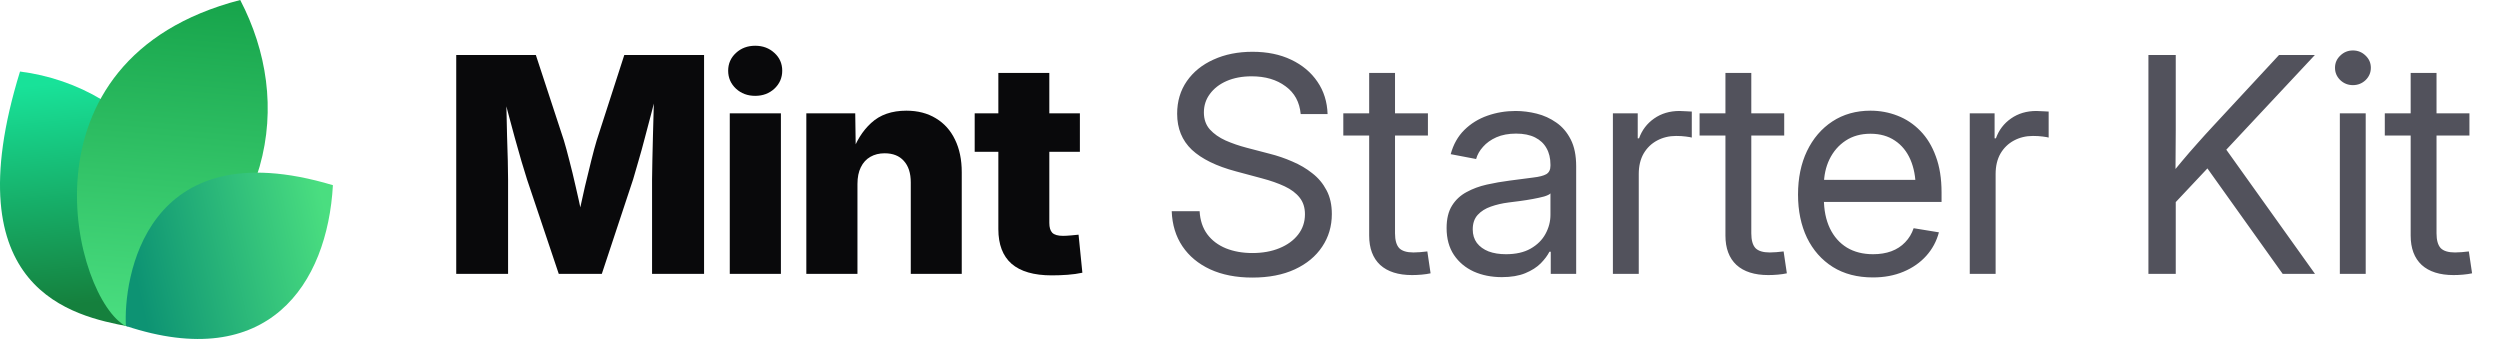
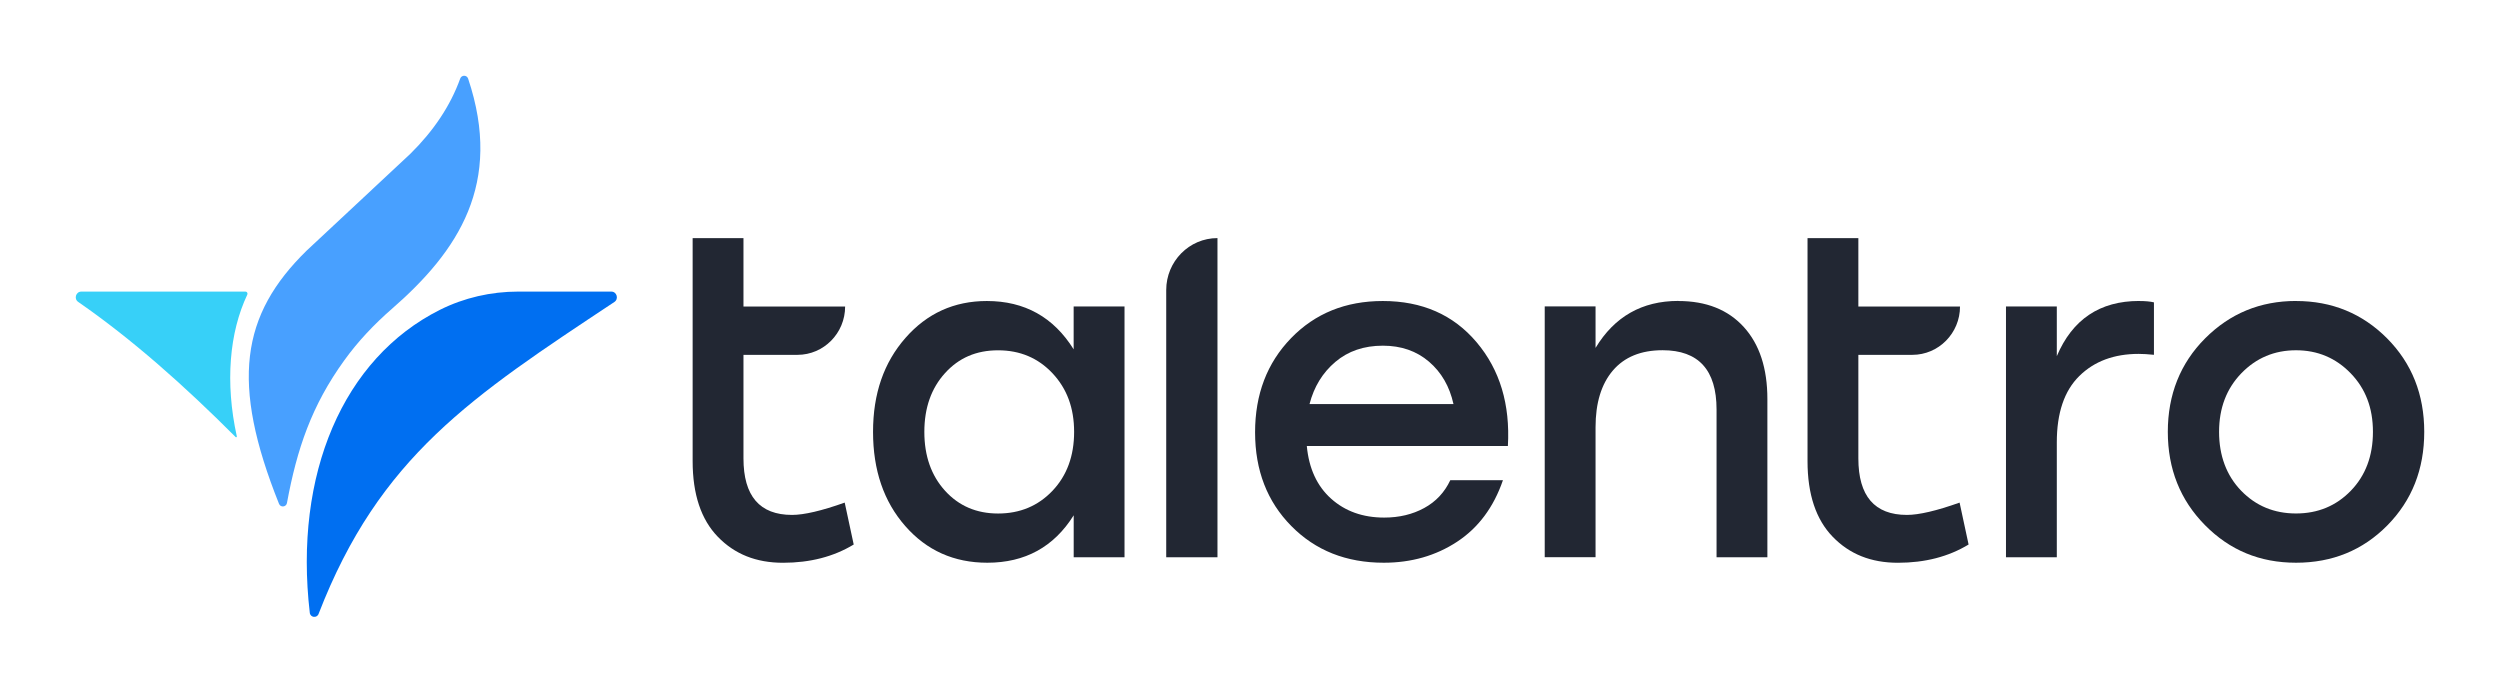
- <svg xmlns="http://www.w3.org/2000/svg" width="177" height="24" viewBox="0 0 177 24" fill="none">
-   <path d="M9.061 23.108C5.268 22.377 -3.391 20.627 1.417 5.064C9.634 6.099 16.973 14.064 9.061 23.108Z" fill="url(#paint0_linear_17557_2020)" />
-   <path d="M8.919 23.094C5.276 21.222 0.784 4.209 17.007 0C20.757 7.193 19.621 16.545 8.919 23.094Z" fill="url(#paint1_linear_17557_2020)" />
-   <path d="M8.914 23.079C8.735 19.882 10.159 9.085 23.57 13.111C23.181 20.123 18.984 26.418 8.914 23.079Z" fill="url(#paint2_linear_17557_2020)" />
-   <path d="M32.301 19.392V3.894H37.938L39.925 9.948C40.036 10.315 40.164 10.787 40.31 11.362C40.462 11.938 40.611 12.552 40.757 13.204C40.91 13.855 41.048 14.483 41.173 15.086C41.305 15.682 41.412 16.192 41.495 16.615H40.695C40.771 16.192 40.871 15.682 40.996 15.086C41.128 14.49 41.267 13.866 41.412 13.214C41.565 12.562 41.714 11.948 41.86 11.373C42.005 10.79 42.133 10.315 42.244 9.948L44.2 3.894H49.848V19.392H46.166V12.704C46.166 12.357 46.173 11.917 46.187 11.383C46.2 10.849 46.214 10.27 46.228 9.646C46.249 9.022 46.266 8.391 46.28 7.753C46.301 7.115 46.311 6.519 46.311 5.964H46.623C46.485 6.561 46.332 7.181 46.166 7.826C45.999 8.471 45.833 9.102 45.666 9.719C45.507 10.336 45.351 10.901 45.198 11.414C45.053 11.928 44.928 12.357 44.824 12.704L42.608 19.392H39.561L37.314 12.704C37.203 12.357 37.072 11.928 36.919 11.414C36.773 10.901 36.614 10.34 36.441 9.729C36.274 9.112 36.104 8.481 35.931 7.836C35.764 7.192 35.608 6.567 35.463 5.964H35.827C35.834 6.512 35.844 7.105 35.858 7.743C35.872 8.374 35.886 9.005 35.9 9.636C35.92 10.26 35.938 10.839 35.952 11.373C35.965 11.907 35.972 12.351 35.972 12.704V19.392H32.301ZM51.668 19.392V8.024H55.288V19.392H51.668ZM53.468 6.786C52.927 6.786 52.473 6.616 52.105 6.276C51.738 5.93 51.554 5.507 51.554 5.007C51.554 4.508 51.738 4.088 52.105 3.749C52.473 3.409 52.927 3.239 53.468 3.239C54.009 3.239 54.463 3.409 54.83 3.749C55.198 4.082 55.382 4.501 55.382 5.007C55.382 5.507 55.198 5.93 54.83 6.276C54.463 6.616 54.009 6.786 53.468 6.786ZM60.708 13.027V19.392H57.088V8.024H60.551L60.593 10.967H60.281C60.593 10.024 61.061 9.268 61.685 8.7C62.309 8.124 63.138 7.836 64.171 7.836C64.975 7.836 65.672 8.017 66.262 8.377C66.851 8.731 67.302 9.234 67.614 9.885C67.933 10.537 68.092 11.307 68.092 12.194V19.392H64.483V12.912C64.483 12.26 64.32 11.754 63.994 11.394C63.675 11.033 63.221 10.853 62.632 10.853C62.25 10.853 61.914 10.936 61.623 11.102C61.332 11.269 61.106 11.515 60.947 11.841C60.787 12.16 60.708 12.555 60.708 13.027ZM76.456 8.024V10.749H69.008V8.024H76.456ZM70.683 5.163H74.292V15.783C74.292 16.102 74.361 16.334 74.5 16.48C74.646 16.625 74.899 16.698 75.259 16.698C75.405 16.698 75.596 16.688 75.831 16.667C76.074 16.646 76.251 16.629 76.362 16.615L76.632 19.309C76.313 19.378 75.963 19.427 75.582 19.455C75.207 19.482 74.836 19.496 74.469 19.496C73.2 19.496 72.25 19.222 71.619 18.674C70.995 18.127 70.683 17.308 70.683 16.22V5.163Z" fill="#09090B" />
-   <path d="M88.667 19.652C87.523 19.652 86.528 19.458 85.682 19.07C84.843 18.681 84.188 18.137 83.716 17.437C83.245 16.736 82.992 15.908 82.957 14.951H84.933C84.968 15.596 85.148 16.14 85.474 16.584C85.8 17.021 86.24 17.354 86.795 17.582C87.35 17.804 87.974 17.915 88.667 17.915C89.388 17.915 90.026 17.801 90.581 17.572C91.143 17.343 91.583 17.024 91.902 16.615C92.228 16.199 92.391 15.717 92.391 15.169C92.391 14.698 92.266 14.306 92.017 13.994C91.767 13.675 91.413 13.408 90.956 13.193C90.498 12.978 89.954 12.787 89.323 12.621L87.502 12.132C86.123 11.765 85.082 11.255 84.382 10.603C83.689 9.944 83.342 9.095 83.342 8.055C83.342 7.174 83.571 6.404 84.028 5.746C84.486 5.087 85.117 4.577 85.921 4.217C86.726 3.849 87.645 3.666 88.678 3.666C89.718 3.666 90.63 3.853 91.413 4.227C92.204 4.602 92.824 5.122 93.275 5.787C93.726 6.446 93.965 7.209 93.993 8.076H92.089C92.013 7.23 91.656 6.574 91.018 6.11C90.387 5.638 89.586 5.403 88.615 5.403C87.95 5.403 87.36 5.513 86.847 5.735C86.341 5.957 85.946 6.262 85.661 6.651C85.377 7.032 85.235 7.469 85.235 7.961C85.235 8.447 85.377 8.849 85.661 9.168C85.946 9.48 86.317 9.74 86.774 9.948C87.232 10.149 87.724 10.319 88.251 10.457L89.884 10.884C90.439 11.023 90.977 11.206 91.496 11.435C92.023 11.657 92.495 11.934 92.911 12.267C93.334 12.593 93.67 12.995 93.92 13.474C94.17 13.945 94.294 14.504 94.294 15.149C94.294 16.015 94.066 16.788 93.608 17.468C93.157 18.148 92.512 18.681 91.673 19.07C90.834 19.458 89.832 19.652 88.667 19.652ZM101.097 8.024V9.594H95.106V8.024H101.097ZM96.937 5.163H98.767V16.521C98.767 17 98.865 17.347 99.059 17.562C99.26 17.77 99.6 17.874 100.078 17.874C100.21 17.874 100.366 17.867 100.546 17.853C100.733 17.832 100.903 17.815 101.056 17.801L101.285 19.351C101.097 19.392 100.886 19.423 100.65 19.444C100.414 19.465 100.189 19.475 99.974 19.475C98.996 19.475 98.244 19.236 97.717 18.758C97.197 18.272 96.937 17.579 96.937 16.677V5.163ZM106.33 19.621C105.595 19.621 104.932 19.489 104.343 19.226C103.754 18.955 103.285 18.564 102.939 18.05C102.592 17.53 102.419 16.896 102.419 16.147C102.419 15.495 102.547 14.965 102.804 14.556C103.06 14.146 103.403 13.828 103.833 13.599C104.263 13.363 104.742 13.186 105.269 13.068C105.796 12.95 106.333 12.857 106.881 12.787C107.574 12.69 108.132 12.617 108.555 12.569C108.978 12.52 109.287 12.441 109.481 12.33C109.675 12.212 109.772 12.014 109.772 11.737V11.654C109.772 11.203 109.679 10.815 109.492 10.489C109.311 10.163 109.041 9.91 108.68 9.729C108.32 9.549 107.872 9.459 107.338 9.459C106.805 9.459 106.34 9.546 105.945 9.719C105.556 9.892 105.241 10.118 104.998 10.395C104.755 10.665 104.593 10.953 104.509 11.258L102.71 10.915C102.897 10.222 103.22 9.65 103.677 9.199C104.135 8.748 104.679 8.412 105.31 8.19C105.941 7.968 106.607 7.857 107.307 7.857C107.8 7.857 108.295 7.92 108.795 8.044C109.301 8.169 109.765 8.381 110.188 8.679C110.611 8.97 110.951 9.369 111.208 9.875C111.464 10.374 111.593 11.005 111.593 11.768V19.392H109.793V17.822H109.7C109.568 18.085 109.363 18.359 109.086 18.643C108.809 18.921 108.444 19.153 107.994 19.34C107.543 19.527 106.988 19.621 106.33 19.621ZM106.621 17.998C107.321 17.998 107.904 17.867 108.368 17.603C108.84 17.333 109.19 16.986 109.419 16.563C109.654 16.133 109.772 15.682 109.772 15.211V13.692C109.703 13.769 109.554 13.841 109.325 13.911C109.096 13.973 108.829 14.032 108.524 14.088C108.226 14.143 107.921 14.192 107.609 14.233C107.304 14.275 107.033 14.309 106.798 14.337C106.354 14.393 105.938 14.49 105.549 14.628C105.168 14.76 104.86 14.954 104.624 15.211C104.388 15.467 104.27 15.811 104.27 16.241C104.27 16.615 104.367 16.934 104.561 17.198C104.762 17.461 105.04 17.662 105.393 17.801C105.747 17.933 106.156 17.998 106.621 17.998ZM114.193 19.392V8.024H115.951V9.792H116.045C116.253 9.209 116.61 8.741 117.116 8.388C117.622 8.034 118.219 7.857 118.905 7.857C119.058 7.857 119.217 7.864 119.384 7.878C119.55 7.885 119.682 7.892 119.779 7.899V9.74C119.716 9.719 119.578 9.695 119.363 9.667C119.155 9.639 118.922 9.625 118.666 9.625C118.174 9.625 117.726 9.733 117.324 9.948C116.922 10.163 116.603 10.471 116.367 10.874C116.138 11.276 116.024 11.758 116.024 12.319V19.392H114.193ZM126.322 8.024V9.594H120.33V8.024H126.322ZM122.161 5.163H123.992V16.521C123.992 17 124.089 17.347 124.283 17.562C124.484 17.77 124.824 17.874 125.302 17.874C125.434 17.874 125.59 17.867 125.77 17.853C125.958 17.832 126.127 17.815 126.28 17.801L126.509 19.351C126.322 19.392 126.11 19.423 125.874 19.444C125.639 19.465 125.413 19.475 125.198 19.475C124.221 19.475 123.468 19.236 122.941 18.758C122.421 18.272 122.161 17.579 122.161 16.677V5.163ZM132.604 19.642C131.502 19.642 130.555 19.396 129.765 18.903C128.974 18.404 128.364 17.714 127.934 16.834C127.511 15.946 127.3 14.927 127.3 13.775C127.3 12.611 127.511 11.584 127.934 10.697C128.364 9.802 128.964 9.102 129.734 8.596C130.51 8.089 131.408 7.836 132.428 7.836C133.1 7.836 133.738 7.954 134.341 8.19C134.952 8.426 135.489 8.783 135.954 9.261C136.425 9.74 136.793 10.343 137.056 11.071C137.327 11.792 137.462 12.645 137.462 13.63V14.296H128.433V12.735H136.463L135.631 13.297C135.631 12.541 135.506 11.876 135.257 11.3C135.007 10.725 134.643 10.277 134.165 9.958C133.686 9.632 133.107 9.469 132.428 9.469C131.748 9.469 131.162 9.632 130.67 9.958C130.177 10.284 129.796 10.725 129.526 11.279C129.262 11.827 129.13 12.441 129.13 13.12V14.046C129.13 14.864 129.273 15.572 129.557 16.168C129.841 16.757 130.243 17.211 130.763 17.53C131.283 17.842 131.901 17.998 132.615 17.998C133.093 17.998 133.523 17.929 133.905 17.79C134.293 17.645 134.619 17.433 134.882 17.156C135.153 16.879 135.354 16.546 135.486 16.157L137.275 16.449C137.108 17.08 136.81 17.634 136.38 18.113C135.95 18.591 135.413 18.966 134.768 19.236C134.123 19.507 133.402 19.642 132.604 19.642ZM139.459 19.392V8.024H141.217V9.792H141.311C141.519 9.209 141.876 8.741 142.382 8.388C142.888 8.034 143.485 7.857 144.171 7.857C144.324 7.857 144.483 7.864 144.649 7.878C144.816 7.885 144.948 7.892 145.045 7.899V9.74C144.982 9.719 144.844 9.695 144.629 9.667C144.421 9.639 144.188 9.625 143.932 9.625C143.439 9.625 142.992 9.733 142.59 9.948C142.188 10.163 141.869 10.471 141.633 10.874C141.404 11.276 141.29 11.758 141.29 12.319V19.392H139.459ZM153.429 14.961V12.715C153.783 12.257 154.136 11.82 154.49 11.404C154.844 10.981 155.204 10.565 155.572 10.156C155.939 9.74 156.314 9.327 156.695 8.918L161.355 3.894H163.893L157.277 10.967H157.184L153.429 14.961ZM152.108 19.392V3.894H154.043V9.241L154.022 12.559L154.043 13.505V19.392H152.108ZM161.615 19.392L155.967 11.477L157.173 9.969L163.903 19.392H161.615ZM165.661 19.392V8.024H167.492V19.392H165.661ZM166.587 6.027C166.24 6.027 165.942 5.909 165.692 5.673C165.443 5.43 165.318 5.139 165.318 4.799C165.318 4.459 165.443 4.172 165.692 3.936C165.942 3.693 166.24 3.572 166.587 3.572C166.934 3.572 167.232 3.693 167.482 3.936C167.731 4.172 167.856 4.459 167.856 4.799C167.856 5.139 167.731 5.43 167.482 5.673C167.232 5.909 166.934 6.027 166.587 6.027ZM174.836 8.024V9.594H168.844V8.024H174.836ZM170.675 5.163H172.506V16.521C172.506 17 172.603 17.347 172.797 17.562C172.998 17.77 173.338 17.874 173.816 17.874C173.948 17.874 174.104 17.867 174.284 17.853C174.472 17.832 174.641 17.815 174.794 17.801L175.023 19.351C174.836 19.392 174.624 19.423 174.388 19.444C174.153 19.465 173.927 19.475 173.712 19.475C172.735 19.475 171.982 19.236 171.455 18.758C170.935 18.272 170.675 17.579 170.675 16.677V5.163Z" fill="#52525C" />
-   <defs>
-     <linearGradient id="paint0_linear_17557_2020" x1="3.776" y1="5.916" x2="5.232" y2="21.559" gradientUnits="userSpaceOnUse">
-       <stop stop-color="#18E299" />
-       <stop offset="1" stop-color="#15803D" />
-     </linearGradient>
-     <linearGradient id="paint1_linear_17557_2020" x1="12.171" y1="-0.718" x2="10.19" y2="22.983" gradientUnits="userSpaceOnUse">
-       <stop stop-color="#16A34A" />
-       <stop offset="1" stop-color="#4ADE80" />
-     </linearGradient>
-     <linearGradient id="paint2_linear_17557_2020" x1="23.133" y1="15.353" x2="9.338" y2="18.52" gradientUnits="userSpaceOnUse">
-       <stop stop-color="#4ADE80" />
-       <stop offset="1" stop-color="#0D9373" />
-     </linearGradient>
-   </defs>
+ <svg xmlns="http://www.w3.org/2000/svg" width="462" height="128" viewBox="0 0 462 128" fill="none">
+   <path d="M58.873 113.452C70.115 84.356 87.197 73.266 113.531 55.81C114.386 55.243 113.997 53.886 112.964 53.886H95.763C90.752 53.886 85.783 55.012 81.288 57.262C63.402 66.239 54.268 87.621 57.248 113.246C57.349 114.13 58.551 114.285 58.873 113.452Z" fill="#006FF1" />
+   <path d="M53.032 92.955C52.889 93.72 51.847 93.831 51.559 93.101C42.604 70.732 44.491 58.216 56.698 46.284L75.812 28.442C80.12 24.198 83.235 19.559 85.047 14.517C85.301 13.821 86.274 13.829 86.511 14.534C93.004 33.931 84.666 46.404 72.442 57.056C69.175 59.899 66.178 63.052 63.639 66.574C57.578 74.95 54.878 82.973 53.032 92.947V92.955Z" fill="#48A0FF" />
+   <path d="M43.535 80.757C34.037 71.239 24.378 62.666 14.449 55.793C13.611 55.218 14.026 53.886 15.033 53.886H45.363C45.642 53.886 45.82 54.187 45.702 54.445C42.392 61.429 41.579 70.689 43.763 80.637C43.797 80.774 43.636 80.86 43.535 80.766V80.757Z" fill="#37D0F8" />
+   <path d="M156.1 92.873L157.764 100.627C154.046 102.878 149.7 104 144.709 104C139.718 104 135.761 102.402 132.657 99.199C129.552 95.996 128 91.332 128 85.216V44.008H137.393V56.644H156.18C156.18 61.574 152.231 65.576 147.368 65.576H137.393V84.707C137.393 91.671 140.386 95.156 146.373 95.156C148.586 95.156 151.833 94.398 156.1 92.881V92.873Z" fill="#222733" />
+   <path d="M198.418 56.636H207.811V102.983H198.418V95.229C194.764 101.071 189.438 103.992 182.457 103.992C176.304 103.992 171.249 101.733 167.285 97.206C163.32 92.688 161.338 86.886 161.338 79.81C161.338 72.733 163.336 67.004 167.324 62.453C171.312 57.903 176.328 55.627 182.37 55.627C189.351 55.627 194.7 58.605 198.41 64.559V56.636H198.418ZM184.447 94.898C188.491 94.898 191.842 93.494 194.509 90.686C197.168 87.878 198.497 84.255 198.497 79.818C198.497 75.38 197.168 71.829 194.509 68.989C191.85 66.157 188.499 64.737 184.447 64.737C180.395 64.737 177.187 66.141 174.64 68.949C172.093 71.757 170.819 75.38 170.819 79.818C170.819 84.255 172.093 87.878 174.64 90.686C177.187 93.494 180.459 94.898 184.447 94.898Z" fill="#222733" />
+   <path d="M215.517 102.983V53.602C215.517 48.301 219.759 44 224.989 44V102.983H215.517Z" fill="#222733" />
+   <path d="M255.549 55.627C262.809 55.627 268.589 58.169 272.879 63.252C277.178 68.336 279.096 74.726 278.658 82.424H241.499C241.889 86.579 243.386 89.823 245.989 92.155C248.592 94.487 251.864 95.649 255.796 95.649C258.566 95.649 261.034 95.06 263.191 93.882C265.357 92.704 266.957 90.985 268.015 88.742H277.743C276.024 93.745 273.198 97.537 269.265 100.119C265.333 102.701 260.811 103.992 255.717 103.992C248.791 103.992 243.091 101.733 238.634 97.206C234.168 92.688 231.939 86.91 231.939 79.89C231.939 72.87 234.152 67.069 238.586 62.494C243.02 57.919 248.672 55.627 255.541 55.627H255.549ZM255.549 63.882C252.055 63.882 249.133 64.882 246.777 66.875C244.421 68.868 242.829 71.466 242.001 74.67H268.604C267.88 71.41 266.376 68.804 264.075 66.835C261.774 64.866 258.933 63.882 255.557 63.882H255.549Z" fill="#222733" />
+   <path d="M310.158 55.627C315.308 55.627 319.344 57.233 322.25 60.428C325.163 63.632 326.612 68.069 326.612 73.742V102.983H317.219V75.678C317.219 68.376 313.891 64.721 307.244 64.721C303.256 64.721 300.191 65.972 298.058 68.473C295.925 70.974 294.858 74.468 294.858 78.962V102.975H285.465V56.628H294.858V64.293C298.352 58.508 303.447 55.611 310.158 55.611V55.627Z" fill="#222733" />
+   <path d="M362.131 92.873L363.795 100.627C360.077 102.878 355.731 104 350.74 104C345.749 104 341.792 102.402 338.688 99.199C335.583 95.996 334.031 91.332 334.031 85.216V44.008H343.424V56.644H362.211C362.211 61.574 358.262 65.576 353.399 65.576H343.424V84.707C343.424 91.671 346.417 95.156 352.404 95.156C354.617 95.156 357.864 94.398 362.131 92.881V92.873Z" fill="#222733" />
+   <path d="M395.302 55.627C396.464 55.627 397.38 55.716 398.049 55.877V65.568C396.942 65.455 395.995 65.399 395.223 65.399C390.677 65.399 387.023 66.762 384.253 69.49C381.483 72.217 380.098 76.3 380.098 81.746V102.983H370.705V56.636H380.098V65.818C382.979 59.024 388.05 55.619 395.31 55.619L395.302 55.627Z" fill="#222733" />
+   <path d="M424.302 55.627C430.949 55.627 436.561 57.935 441.138 62.534C445.707 67.141 448 72.895 448 79.81C448 86.725 445.723 92.478 441.186 97.085C436.641 101.692 431.013 103.992 424.31 103.992C417.607 103.992 412.051 101.676 407.474 97.037C402.904 92.405 400.612 86.66 400.612 79.802C400.612 72.943 402.912 67.133 407.513 62.526C412.115 57.919 417.711 55.619 424.302 55.619V55.627ZM434.404 68.981C431.657 66.149 428.29 64.729 424.302 64.729C420.314 64.729 416.946 66.149 414.2 68.981C411.454 71.821 410.085 75.428 410.085 79.81C410.085 84.191 411.446 87.87 414.16 90.678C416.875 93.486 420.258 94.89 424.302 94.89C428.346 94.89 431.729 93.486 434.443 90.678C437.158 87.87 438.519 84.247 438.519 79.81C438.519 75.372 437.15 71.821 434.404 68.981Z" fill="#222733" />
</svg>
